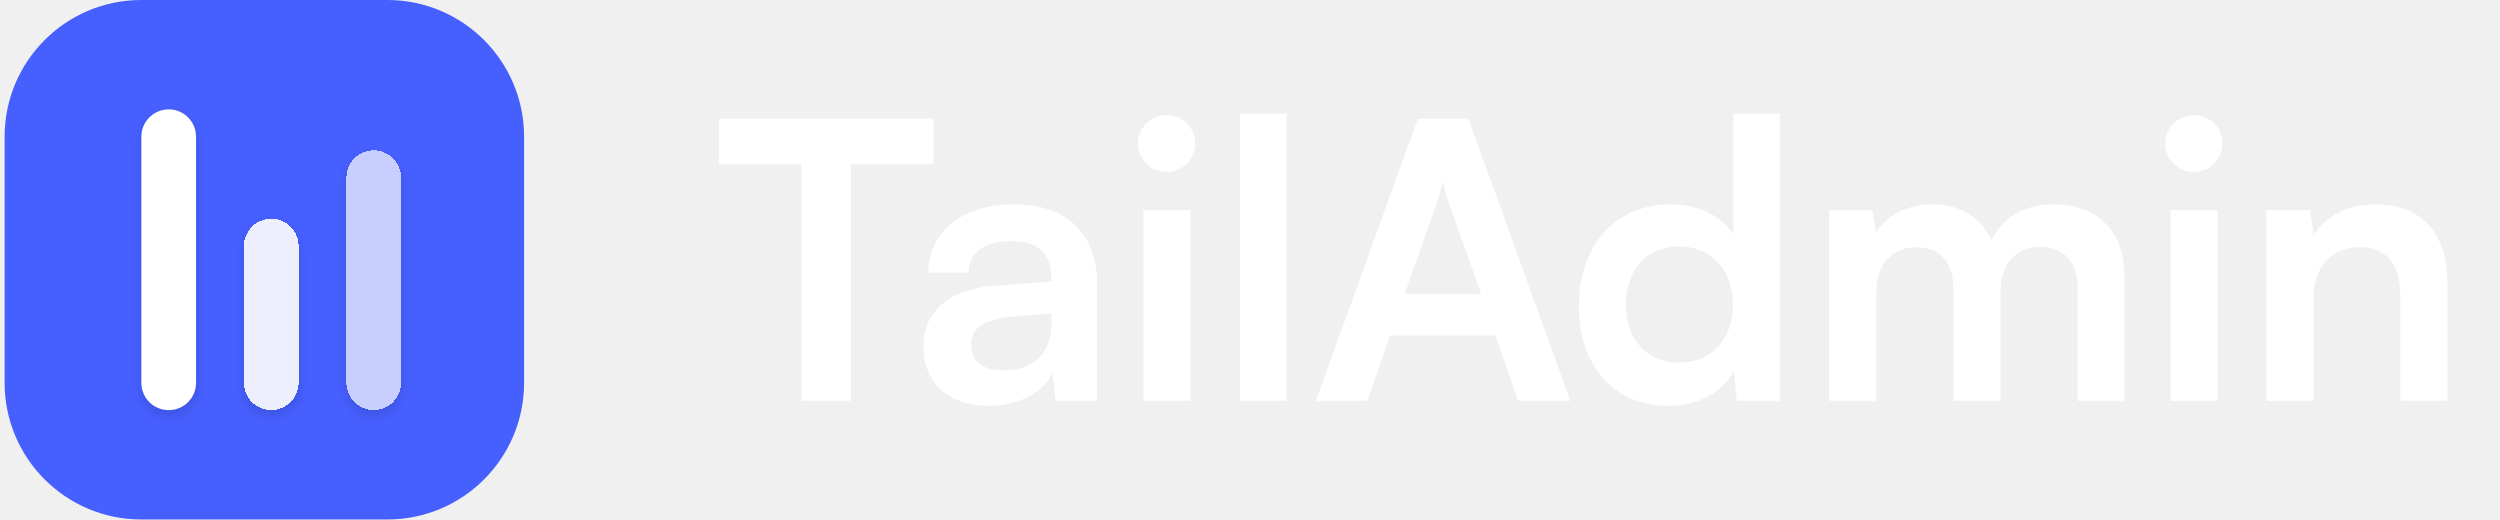
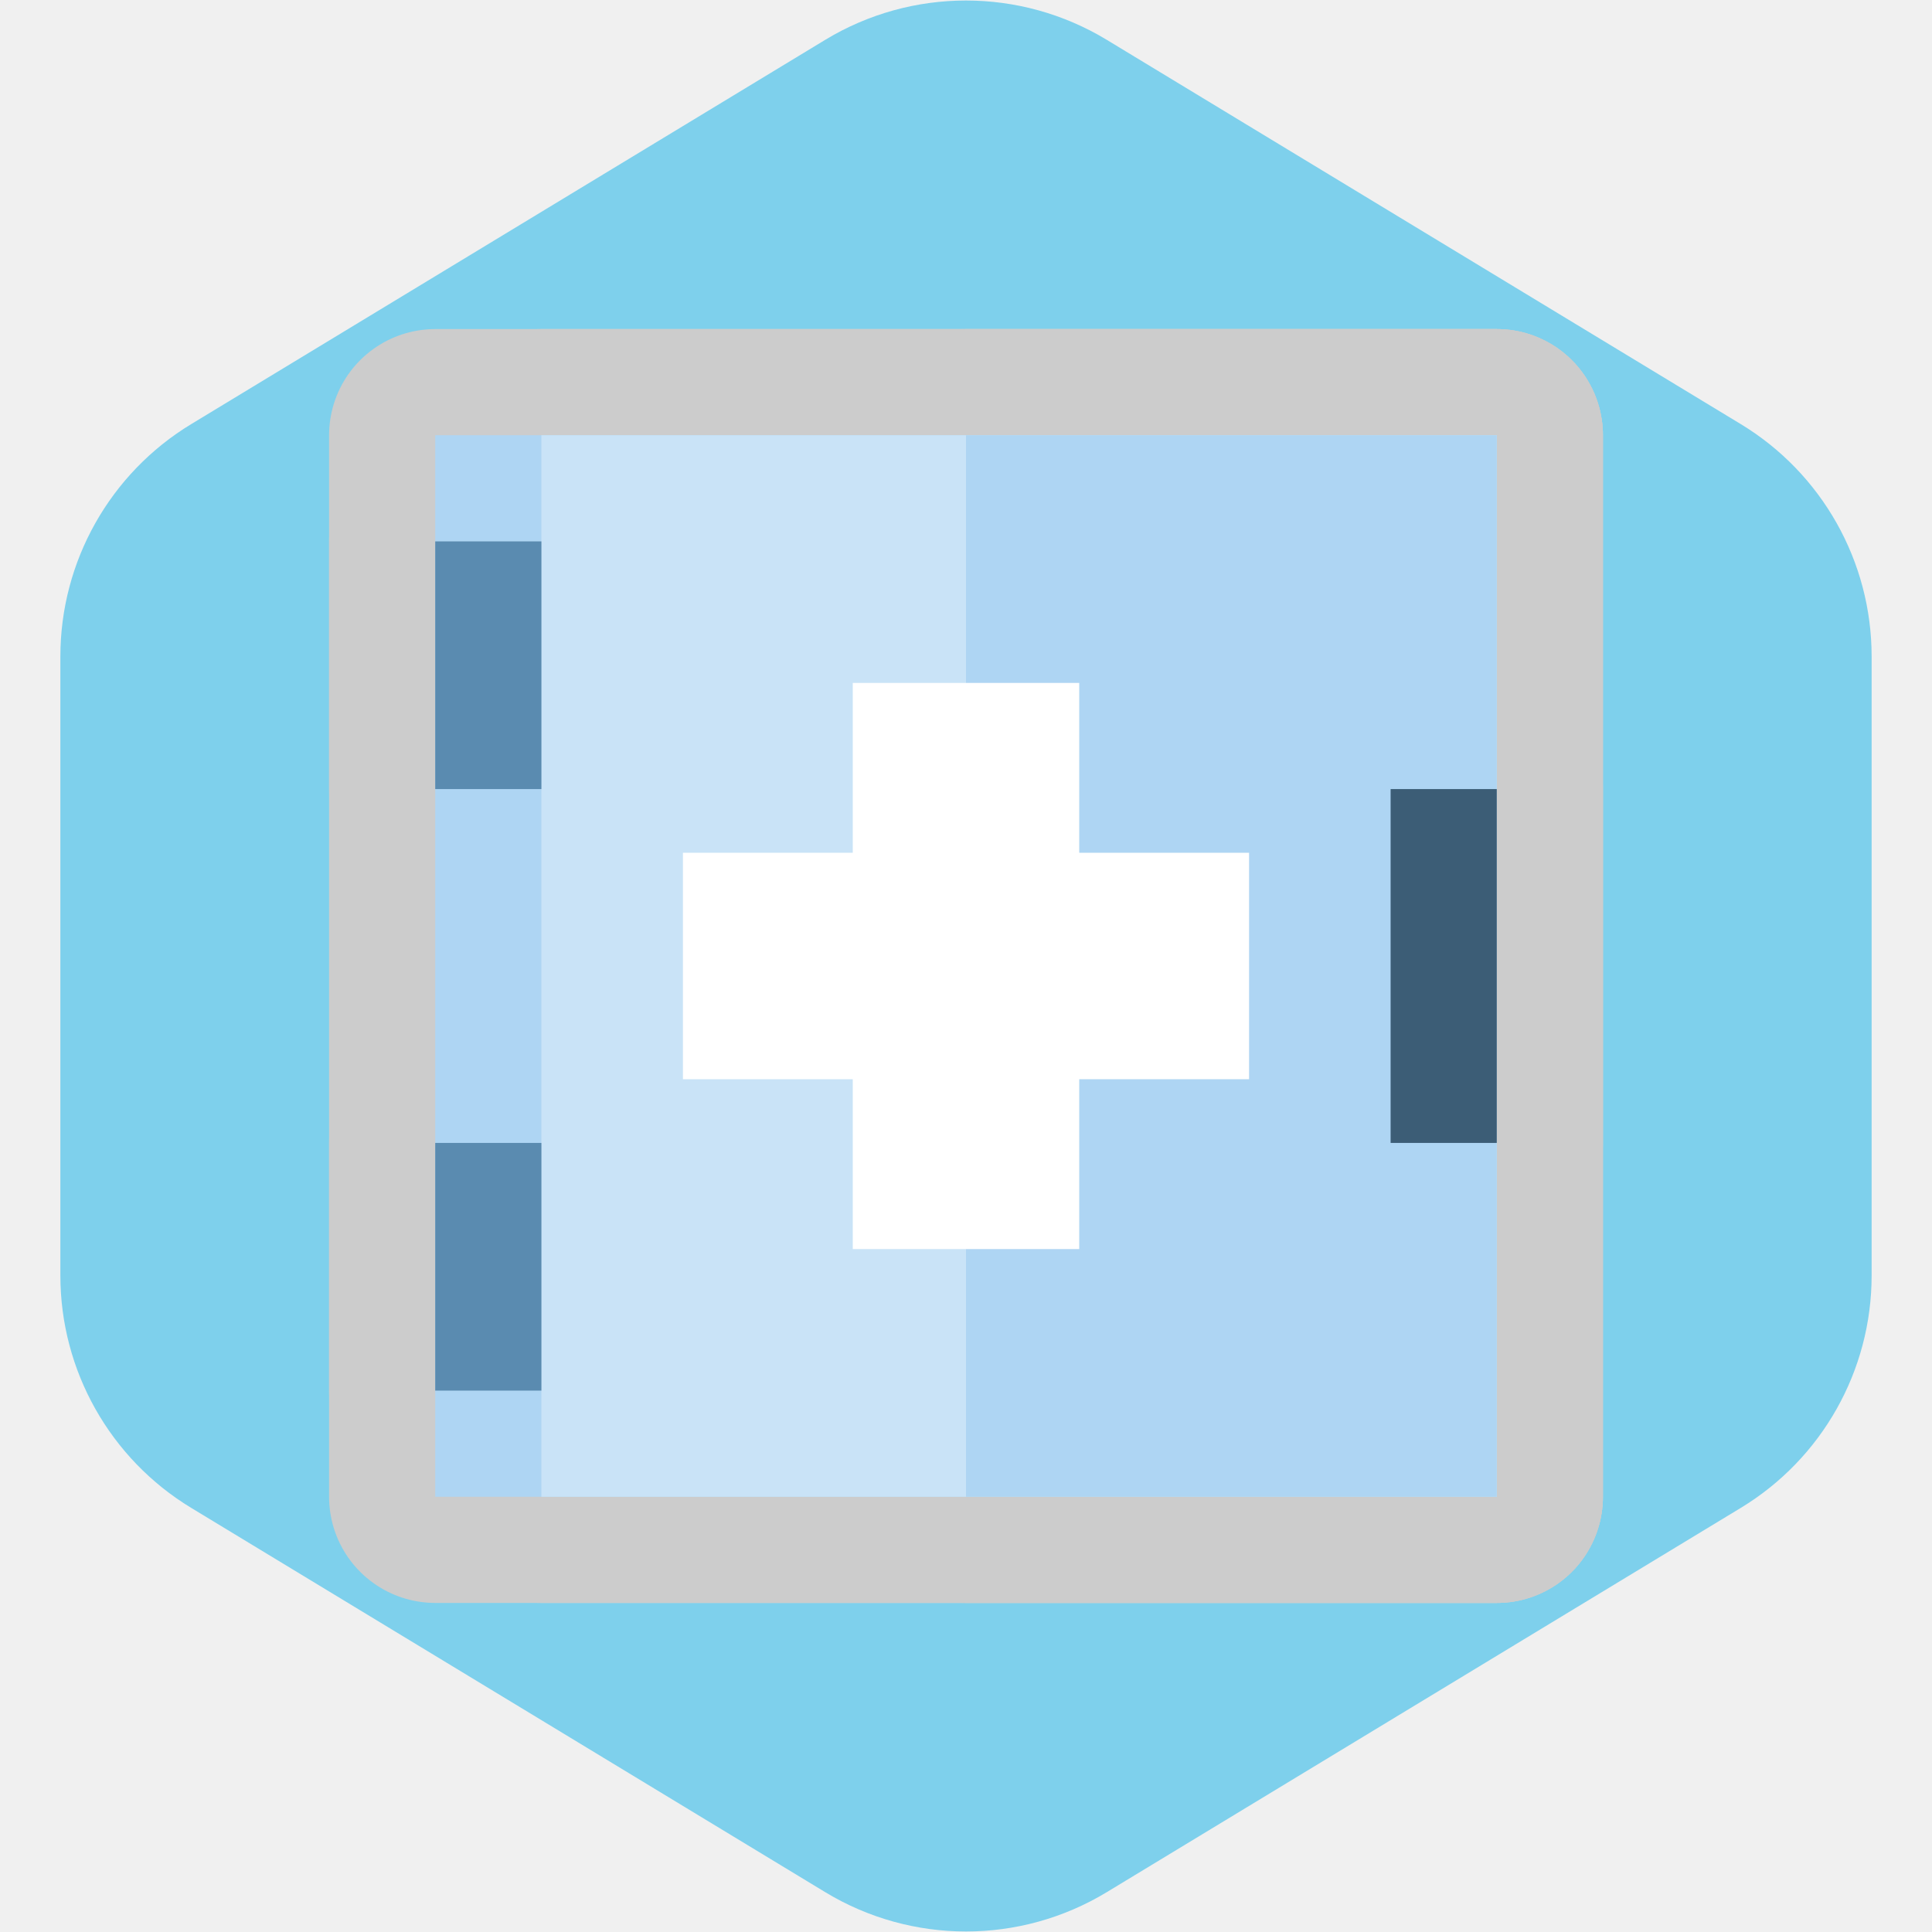
- <svg xmlns="http://www.w3.org/2000/svg" width="231" height="48" viewBox="0 0 231 48" fill="none">
-   <path d="M0.426 12.632C0.426 5.655 6.081 0 13.057 0H35.794C42.77 0 48.426 5.655 48.426 12.632V35.368C48.426 42.345 42.77 48 35.794 48H13.057C6.081 48 0.426 42.345 0.426 35.368V12.632Z" fill="#465FFF" />
-   <g filter="url(#filter0_d_3903_56743)">
-     <path d="M13.062 12.632C13.062 11.237 14.193 10.106 15.588 10.106C16.983 10.106 18.114 11.237 18.114 12.632V35.369C18.114 36.764 16.983 37.895 15.588 37.895C14.193 37.895 13.062 36.764 13.062 35.369V12.632Z" fill="white" />
+ <svg xmlns="http://www.w3.org/2000/svg" version="1.1" id="Layer_1" viewBox="-209.92 -209.92 931.84 931.84" xml:space="preserve" width="64px" height="64px" fill="#bf088e" stroke="#bf088e" stroke-width="0.005">
+   <g id="SVGRepo_bgCarrier" stroke-width="0" transform="translate(0,0), scale(1)">
+     <path transform="translate(-209.92, -209.92), scale(58.24)" fill="#7ed0ec" d="M9.166.33a2.25 2.25 0 00-2.332 0l-5.25 3.182A2.25 2.25 0 00.5 5.436v5.128a2.25 2.25 0 001.084 1.924l5.25 3.182a2.25 2.25 0 002.332 0l5.25-3.182a2.25 2.25 0 001.084-1.924V5.436a2.25 2.25 0 00-1.084-1.924L9.166.33z" strokewidth="0" />
  </g>
-   <g filter="url(#filter1_d_3903_56743)">
-     <path d="M22.539 22.735C22.539 21.34 23.67 20.209 25.065 20.209C26.461 20.209 27.592 21.34 27.592 22.735V35.367C27.592 36.762 26.461 37.893 25.065 37.893C23.67 37.893 22.539 36.762 22.539 35.367V22.735Z" fill="white" fill-opacity="0.9" shape-rendering="crispEdges" />
+   <g id="SVGRepo_tracerCarrier" stroke-linecap="round" stroke-linejoin="round" stroke="#CCCCCC" stroke-width="102.4">
+     <rect style="fill:#AED5F3;" width="512" height="512" />
+     <rect x="51.2" style="fill:#C9E3F7;" width="460.8" height="512" />
+     <g>
+       <rect y="51.2" style="fill:#5A8BB0;" width="51.2" height="119.467" />
+       <rect y="341.333" style="fill:#5A8BB0;" width="51.2" height="119.467" />
+     </g>
+     <rect x="256" style="fill:#AED5F3;" width="256" height="512" />
+     <rect x="460.8" y="170.667" style="fill:#3C5D76;" width="51.2" height="170.667" />
+     <polygon style="fill:#FFFFFF;" points="392.533,201.387 310.613,201.387 310.613,119.467 201.387,119.467 201.387,201.387 119.467,201.387 119.467,310.613 201.387,310.613 201.387,392.533 310.613,392.533 310.613,310.613 392.533,310.613 " />
  </g>
-   <g filter="url(#filter2_d_3903_56743)">
-     <path d="M32.008 16.419C32.008 15.024 33.139 13.893 34.534 13.893C35.929 13.893 37.06 15.024 37.06 16.419V35.366C37.06 36.761 35.929 37.893 34.534 37.893C33.139 37.893 32.008 36.761 32.008 35.366V16.419Z" fill="white" fill-opacity="0.7" shape-rendering="crispEdges" />
+   <g id="SVGRepo_iconCarrier">
+     <rect style="fill:#AED5F3;" width="512" height="512" />
+     <rect x="51.2" style="fill:#C9E3F7;" width="460.8" height="512" />
+     <g>
+       <rect y="51.2" style="fill:#5A8BB0;" width="51.2" height="119.467" />
+       <rect y="341.333" style="fill:#5A8BB0;" width="51.2" height="119.467" />
+     </g>
+     <rect x="256" style="fill:#AED5F3;" width="256" height="512" />
+     <rect x="460.8" y="170.667" style="fill:#3C5D76;" width="51.2" height="170.667" />
+     <polygon style="fill:#FFFFFF;" points="392.533,201.387 310.613,201.387 310.613,119.467 201.387,119.467 201.387,201.387 119.467,201.387 119.467,310.613 201.387,310.613 201.387,392.533 310.613,392.533 310.613,310.613 392.533,310.613 " />
  </g>
-   <path d="M66.426 15.172H74.058V37.036H78.624V15.172H86.257V10.964H66.426V15.172Z" fill="white" />
-   <path d="M91.352 37.5C94.098 37.5 96.488 36.252 97.237 34.433L97.558 37.036H101.375V26.336C101.375 21.45 98.45 18.882 93.706 18.882C88.927 18.882 85.788 21.378 85.788 25.195H89.497C89.497 23.34 90.924 22.27 93.492 22.27C95.704 22.27 97.13 23.233 97.13 25.623V26.015L91.851 26.407C87.678 26.729 85.324 28.762 85.324 32.007C85.324 35.324 87.607 37.5 91.352 37.5ZM92.779 34.219C90.817 34.219 89.747 33.434 89.747 31.829C89.747 30.402 90.781 29.511 93.492 29.261L97.166 28.976V29.903C97.166 32.614 95.454 34.219 92.779 34.219Z" fill="white" />
-   <path d="M107.825 15.886C109.252 15.886 110.429 14.709 110.429 13.246C110.429 11.784 109.252 10.643 107.825 10.643C106.327 10.643 105.15 11.784 105.15 13.246C105.15 14.709 106.327 15.886 107.825 15.886ZM105.649 37.036H110.001V19.417H105.649V37.036Z" fill="white" />
-   <path d="M118.883 37.036V10.5H114.568V37.036H118.883Z" fill="white" />
-   <path d="M126.337 37.036L128.441 31.009H138.179L140.283 37.036H145.098L135.682 10.964H131.009L121.593 37.036H126.337ZM132.757 18.739C133.007 18.026 133.221 17.241 133.328 16.742C133.399 17.277 133.649 18.061 133.863 18.739L136.859 27.157H129.797L132.757 18.739Z" fill="white" />
-   <path d="M154.165 37.5C156.84 37.5 159.122 36.323 160.192 34.29L160.478 37.036H164.472V10.5H160.157V21.664C159.051 19.916 156.875 18.882 154.414 18.882C149.1 18.882 145.89 22.805 145.89 28.298C145.89 33.755 149.064 37.5 154.165 37.5ZM155.128 33.505C152.096 33.505 150.241 31.294 150.241 28.155C150.241 25.017 152.096 22.77 155.128 22.77C158.159 22.77 160.121 24.981 160.121 28.155C160.121 31.33 158.159 33.505 155.128 33.505Z" fill="white" />
-   <path d="M173.359 37.036V27.049C173.359 24.196 175.035 22.841 177.104 22.841C179.172 22.841 180.492 24.16 180.492 26.622V37.036H184.843V27.049C184.843 24.16 186.448 22.805 188.553 22.805C190.621 22.805 191.977 24.125 191.977 26.657V37.036H196.292V25.516C196.292 21.45 193.938 18.882 189.658 18.882C186.983 18.882 184.915 20.201 184.023 22.235C183.096 20.201 181.241 18.882 178.566 18.882C176.034 18.882 174.25 20.023 173.359 21.485L173.002 19.417H169.007V37.036H173.359Z" fill="white" />
-   <path d="M202.74 15.886C204.167 15.886 205.344 14.709 205.344 13.246C205.344 11.784 204.167 10.643 202.74 10.643C201.242 10.643 200.065 11.784 200.065 13.246C200.065 14.709 201.242 15.886 202.74 15.886ZM200.564 37.036H204.916V19.417H200.564V37.036Z" fill="white" />
-   <path d="M213.763 37.036V27.549C213.763 24.695 215.403 22.841 218.078 22.841C220.325 22.841 221.788 24.267 221.788 27.228V37.036H226.139V26.194C226.139 21.628 223.856 18.882 219.434 18.882C217.044 18.882 214.904 19.916 213.798 21.7L213.442 19.417H209.411V37.036H213.763Z" fill="white" />
-   <defs>
-     <filter id="filter0_d_3903_56743" x="12.062" y="9.606" width="7.053" height="29.79" filterUnits="userSpaceOnUse" color-interpolation-filters="sRGB">
-       <feFlood flood-opacity="0" result="BackgroundImageFix" />
-       <feColorMatrix in="SourceAlpha" type="matrix" values="0 0 0 0 0 0 0 0 0 0 0 0 0 0 0 0 0 0 127 0" result="hardAlpha" />
-       <feOffset dy="0.5" />
-       <feGaussianBlur stdDeviation="0.5" />
-       <feComposite in2="hardAlpha" operator="out" />
-       <feColorMatrix type="matrix" values="0 0 0 0 0 0 0 0 0 0 0 0 0 0 0 0 0 0 0.12 0" />
-       <feBlend mode="normal" in2="BackgroundImageFix" result="effect1_dropShadow_3903_56743" />
-       <feBlend mode="normal" in="SourceGraphic" in2="effect1_dropShadow_3903_56743" result="shape" />
-     </filter>
-     <filter id="filter1_d_3903_56743" x="21.539" y="19.709" width="7.053" height="19.684" filterUnits="userSpaceOnUse" color-interpolation-filters="sRGB">
-       <feFlood flood-opacity="0" result="BackgroundImageFix" />
-       <feColorMatrix in="SourceAlpha" type="matrix" values="0 0 0 0 0 0 0 0 0 0 0 0 0 0 0 0 0 0 127 0" result="hardAlpha" />
-       <feOffset dy="0.5" />
-       <feGaussianBlur stdDeviation="0.5" />
-       <feComposite in2="hardAlpha" operator="out" />
-       <feColorMatrix type="matrix" values="0 0 0 0 0 0 0 0 0 0 0 0 0 0 0 0 0 0 0.12 0" />
-       <feBlend mode="normal" in2="BackgroundImageFix" result="effect1_dropShadow_3903_56743" />
-       <feBlend mode="normal" in="SourceGraphic" in2="effect1_dropShadow_3903_56743" result="shape" />
-     </filter>
-     <filter id="filter2_d_3903_56743" x="31.008" y="13.393" width="7.053" height="26" filterUnits="userSpaceOnUse" color-interpolation-filters="sRGB">
-       <feFlood flood-opacity="0" result="BackgroundImageFix" />
-       <feColorMatrix in="SourceAlpha" type="matrix" values="0 0 0 0 0 0 0 0 0 0 0 0 0 0 0 0 0 0 127 0" result="hardAlpha" />
-       <feOffset dy="0.5" />
-       <feGaussianBlur stdDeviation="0.5" />
-       <feComposite in2="hardAlpha" operator="out" />
-       <feColorMatrix type="matrix" values="0 0 0 0 0 0 0 0 0 0 0 0 0 0 0 0 0 0 0.12 0" />
-       <feBlend mode="normal" in2="BackgroundImageFix" result="effect1_dropShadow_3903_56743" />
-       <feBlend mode="normal" in="SourceGraphic" in2="effect1_dropShadow_3903_56743" result="shape" />
-     </filter>
-   </defs>
</svg>
